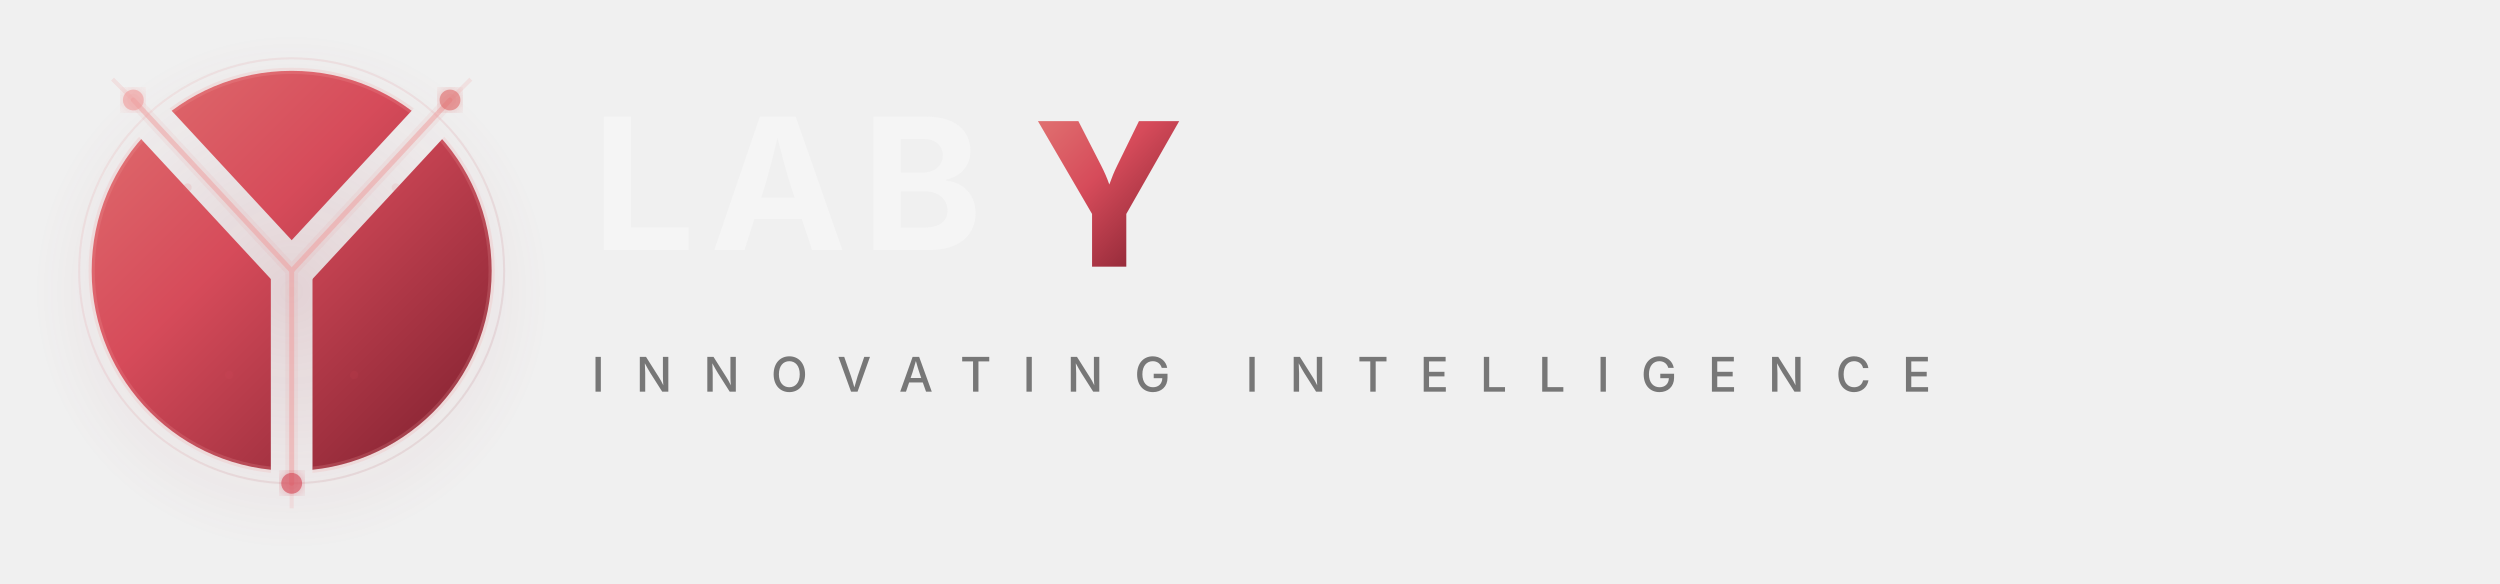
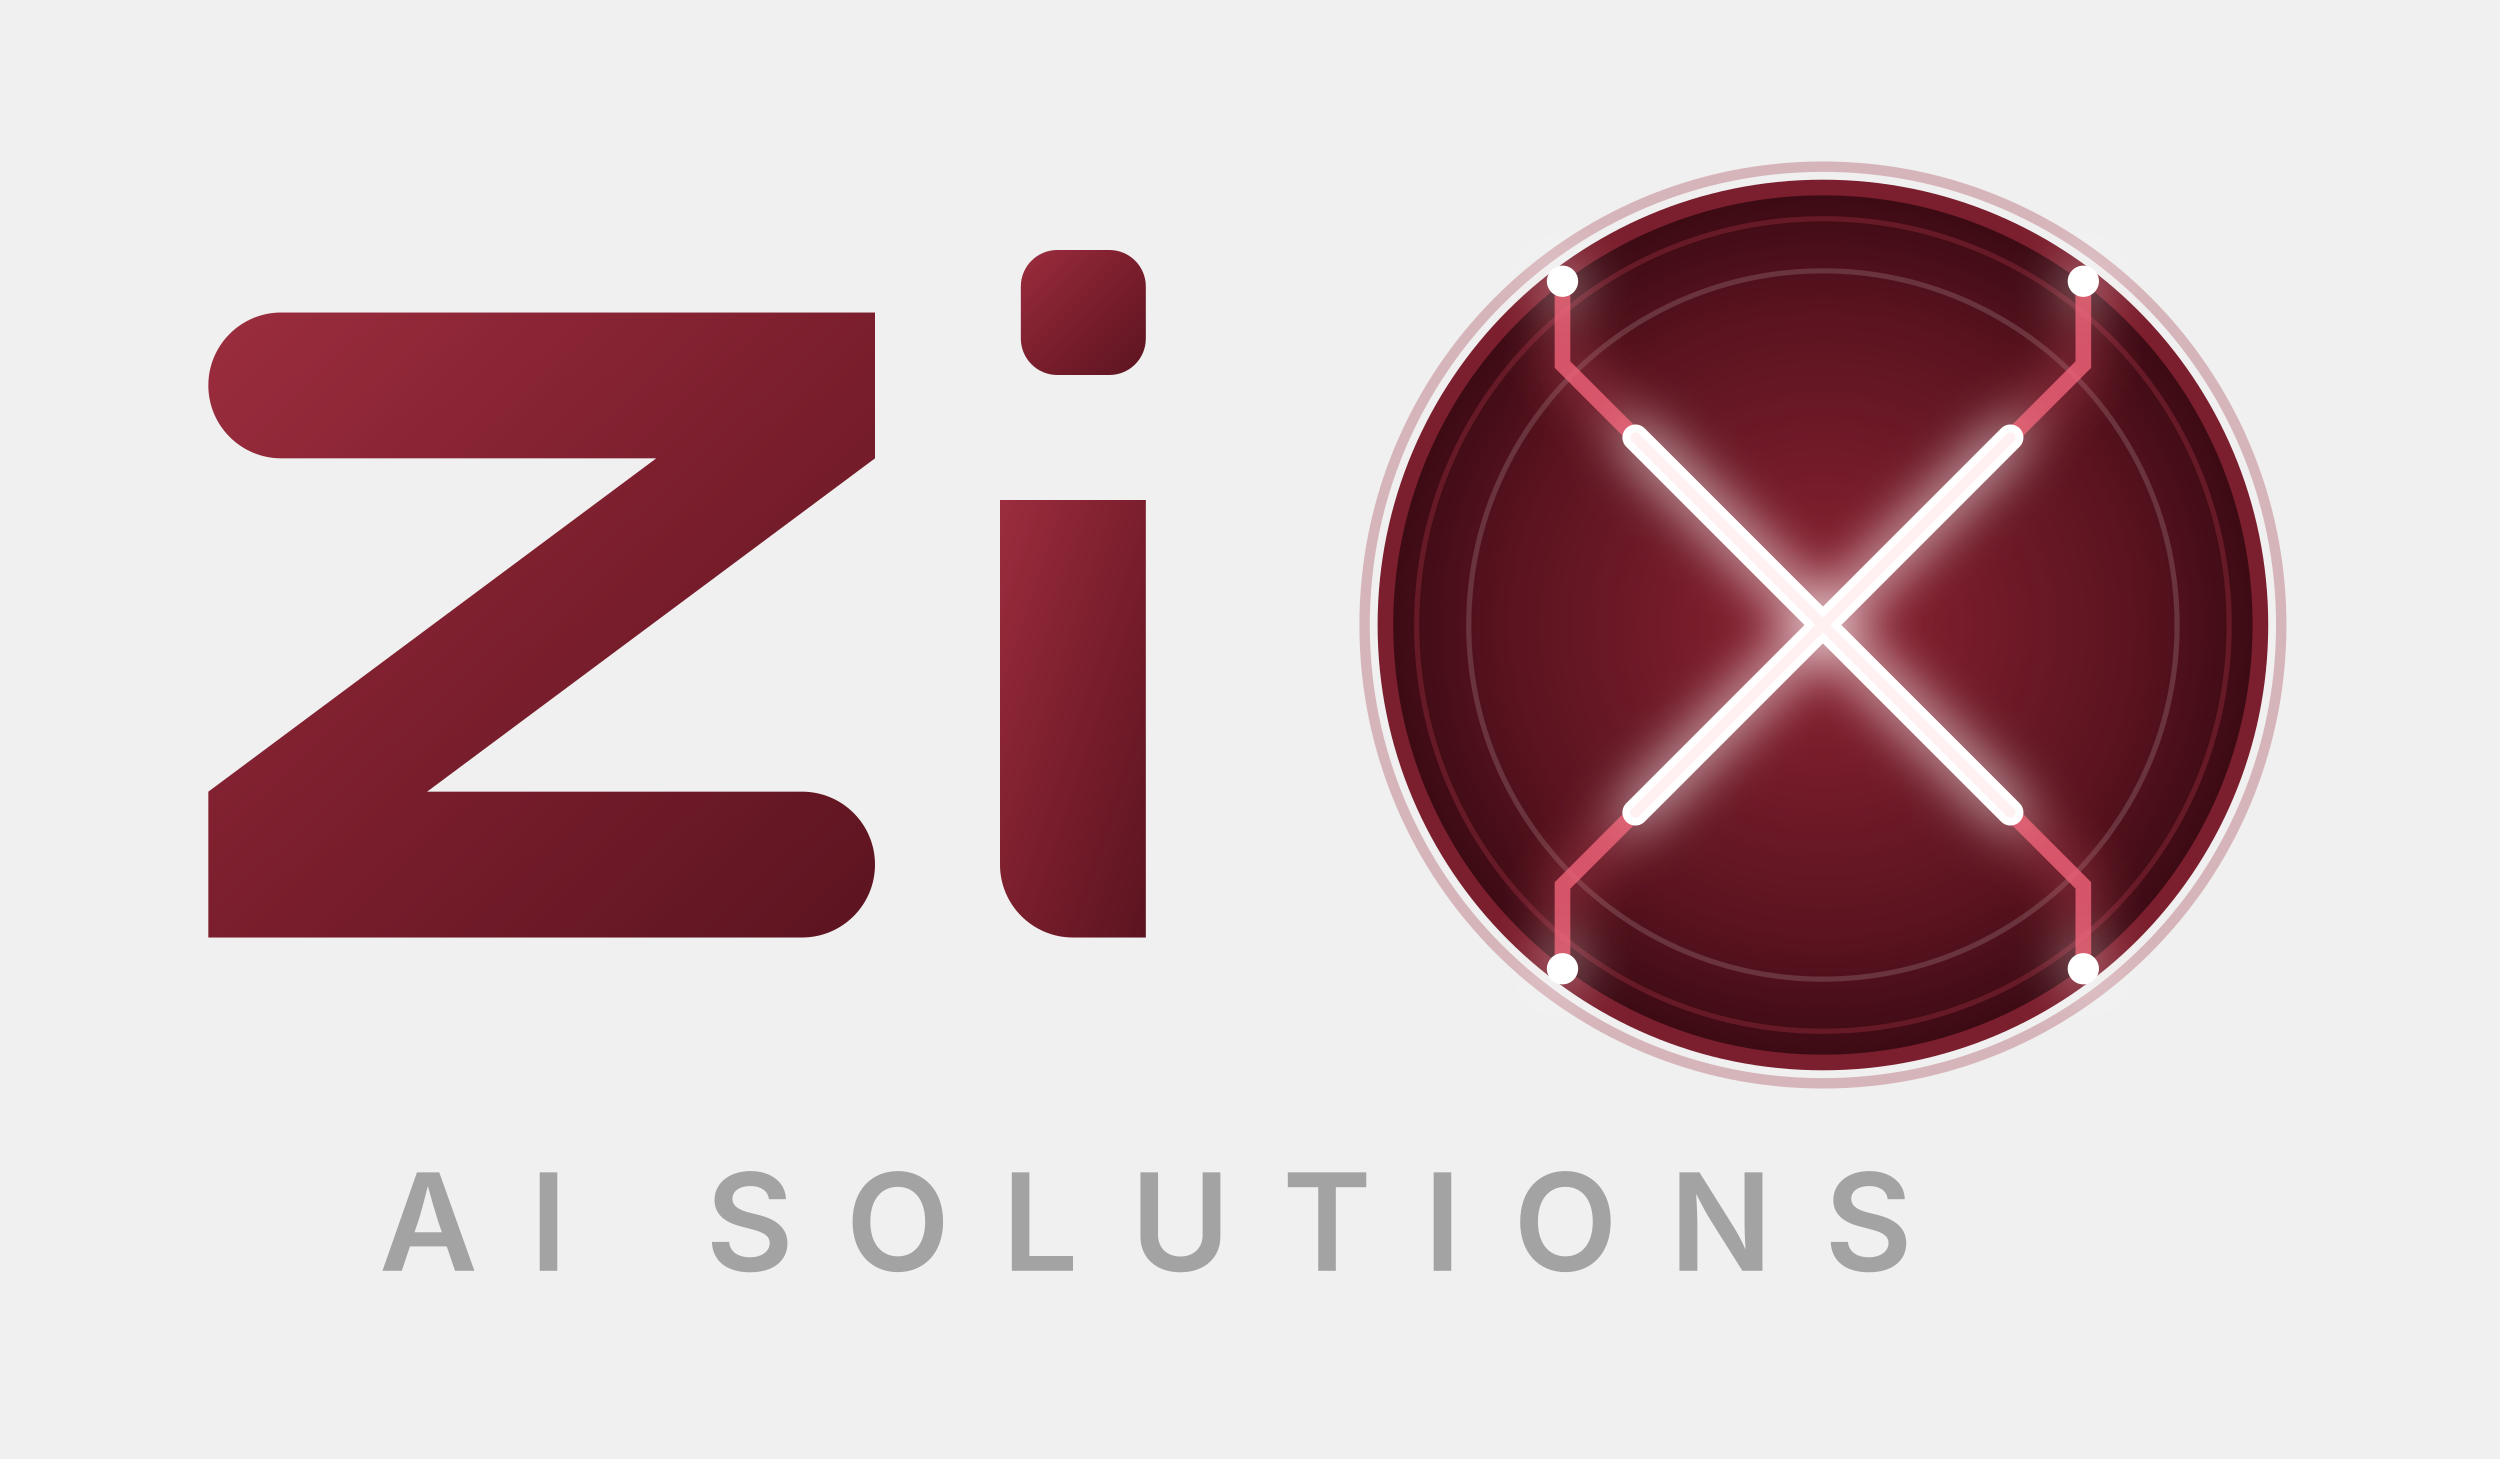
- <svg xmlns="http://www.w3.org/2000/svg" viewBox="0 0 600 140" width="600" height="140">
+ <svg xmlns="http://www.w3.org/2000/svg" viewBox="0 0 240 140" fill="none" width="100%" height="100%">
  <defs>
-     <linearGradient id="brand1" x1="0%" y1="0%" x2="100%" y2="100%">
-       <stop offset="0%" stop-color="#e07070" />
-       <stop offset="40%" stop-color="#d64b5a" />
-       <stop offset="100%" stop-color="#7B1E2D" />
-     </linearGradient>
-     <linearGradient id="brand2" x1="100%" y1="0%" x2="0%" y2="100%">
-       <stop offset="0%" stop-color="#f0a0a0" />
-       <stop offset="50%" stop-color="#9B2D3E" />
+     <linearGradient id="ziGrad" x1="0%" y1="0%" x2="100%" y2="100%">
+       <stop offset="0%" stop-color="#9B2D3E" />
+       <stop offset="50%" stop-color="#7B1E2D" />
      <stop offset="100%" stop-color="#5C1420" />
    </linearGradient>
-     <radialGradient id="glowBg" cx="50%" cy="50%" r="50%">
-       <stop offset="0%" stop-color="#9B2D3E" stop-opacity="0.15" />
-       <stop offset="100%" stop-color="#9B2D3E" stop-opacity="0" />
+     <radialGradient id="circleBg" cx="50%" cy="50%" r="50%">
+       <stop offset="0%" stop-color="#8c2232" />
+       <stop offset="70%" stop-color="#5C1420" />
+       <stop offset="100%" stop-color="#3b0a13" />
    </radialGradient>
-     <filter id="edgeGlow">
-       <feGaussianBlur stdDeviation="2" result="blur" />
+     <filter id="intenseGlow" x="-20%" y="-20%" width="140%" height="140%">
+       <feGaussianBlur stdDeviation="2.5" result="blur" />
      <feMerge>
        <feMergeNode in="blur" />
        <feMergeNode in="SourceGraphic" />
      </feMerge>
    </filter>
-     <filter id="softGlow">
-       <feGaussianBlur stdDeviation="4" result="blur" />
-       <feMerge>
-         <feMergeNode in="blur" />
-         <feMergeNode in="SourceGraphic" />
-       </feMerge>
-     </filter>
-     <mask id="yMask">
-       <rect x="0" y="0" width="140" height="140" fill="white" />
-       <g stroke="#000" stroke-width="10" stroke-linecap="round" stroke-linejoin="round">
-         <line x1="60" y1="55" x2="22" y2="14" />
-         <line x1="60" y1="55" x2="98" y2="14" />
-         <line x1="60" y1="55" x2="60" y2="106" />
-       </g>
-     </mask>
-     <style>
-       @keyframes glow {
-         0%, 100% { opacity: 0.15; }
-         50% { opacity: 0.4; }
-       }
-       @keyframes float {
-         0%, 100% { transform: translateY(0); }
-         50% { transform: translateY(-2px); }
-       }
-       @keyframes edgePulse {
-         0%, 100% { opacity: 0.3; }
-         50% { opacity: 0.7; }
-       }
-       .glow-pulse { animation: glow 3s ease-in-out infinite; transform-origin: center; }
-       .edge-pulse { animation: edgePulse 2.5s ease-in-out infinite; }
-       .float-slow { animation: float 4s ease-in-out infinite; }
-     </style>
  </defs>
-   <circle cx="70" cy="70" r="62" fill="url(#glowBg)" />
-   <g transform="translate(10, 10)" class="float-slow">
-     <circle cx="60" cy="55" r="51" fill="none" stroke="url(#brand1)" stroke-width="0.5" opacity="0.1" />
-     <circle cx="60" cy="55" r="48" fill="url(#brand1)" mask="url(#yMask)" />
-     <g stroke="#f0a0a0" stroke-width="1.2" stroke-linecap="round" stroke-linejoin="round" fill="none" opacity="0.5" class="edge-pulse">
-       <line x1="60" y1="55" x2="22" y2="14" />
-       <line x1="60" y1="55" x2="98" y2="14" />
-       <line x1="60" y1="55" x2="60" y2="106" />
+   <path d="M 27,30 L 84,30 L 84,44 L 41,76 L 77,76 A 7,7 0 0 1 84,83 A 7,7 0 0 1 77,90 L 20,90 L 20,76 L 63,44 L 27,44 A 7,7 0 0 1 20,37 A 7,7 0 0 1 27,30" fill="url(#ziGrad)" />
+   <path d="M 96,48 L 110,48 L 110,90 L 103,90 A 7,7 0 0 1 96,83 Z" fill="url(#ziGrad)" />
+   <rect x="98" y="24" width="12" height="12" rx="3.5" fill="url(#ziGrad)" />
+   <g transform="translate(10, 0)">
+     <circle cx="165" cy="60" r="42" fill="url(#circleBg)" stroke="#7B1E2D" stroke-width="1.5" />
+     <circle cx="165" cy="60" r="39" stroke="#9B2D3E" stroke-width="0.5" opacity="0.4" />
+     <circle cx="165" cy="60" r="34" stroke="#ffffff" stroke-width="0.5" opacity="0.15" />
+     <circle cx="165" cy="60" r="44" stroke="#9B2D3E" stroke-width="1" opacity="0.3" />
+     <g filter="url(#intenseGlow)">
+       <path d="M 140,27 L 140,35 L 147,42 L 183,78 L 190,85 L 190,93" stroke="#f06277" stroke-width="1.5" stroke-linecap="round" fill="none" opacity="0.8" />
+       <path d="M 190,27 L 190,35 L 183,42 L 147,78 L 140,85 L 140,93" stroke="#f06277" stroke-width="1.5" stroke-linecap="round" fill="none" opacity="0.8" />
+       <path d="M 147,42 L 183,78" stroke="#ffffff" stroke-width="2.5" stroke-linecap="round" />
+       <path d="M 183,42 L 147,78" stroke="#ffffff" stroke-width="2.5" stroke-linecap="round" />
+       <path d="M 147,42 L 183,78" stroke="#fff0f2" stroke-width="1" stroke-linecap="round" />
+       <path d="M 183,42 L 147,78" stroke="#fff0f2" stroke-width="1" stroke-linecap="round" />
+       <circle cx="140" cy="27" r="1.5" fill="#ffffff" />
+       <circle cx="140" cy="93" r="1.5" fill="#ffffff" />
+       <circle cx="190" cy="27" r="1.5" fill="#ffffff" />
+       <circle cx="190" cy="93" r="1.5" fill="#ffffff" />
    </g>
-     <g stroke="#e07070" stroke-width="3" stroke-linecap="round" stroke-linejoin="round" fill="none" opacity="0.08">
-       <line x1="60" y1="55" x2="22" y2="14" />
-       <line x1="60" y1="55" x2="98" y2="14" />
-       <line x1="60" y1="55" x2="60" y2="106" />
-     </g>
-     <line x1="22" y1="14" x2="17" y2="9" stroke="#f0a0a0" stroke-width="1" opacity="0.2" />
-     <line x1="98" y1="14" x2="103" y2="9" stroke="#f0a0a0" stroke-width="1" opacity="0.2" />
-     <line x1="60" y1="106" x2="60" y2="112" stroke="#f0a0a0" stroke-width="1" opacity="0.2" />
-     <circle cx="22" cy="14" r="2.5" fill="#f0a0a0" filter="url(#edgeGlow)" opacity="0.7" />
-     <circle cx="98" cy="14" r="2.5" fill="#e07070" filter="url(#edgeGlow)" opacity="0.7" />
-     <circle cx="60" cy="106" r="2.5" fill="#d64b5a" filter="url(#edgeGlow)" opacity="0.7" />
-     <circle cx="60" cy="55" r="48" fill="none" stroke="#f0a0a0" stroke-width="1.5" opacity="0.2" mask="url(#yMask)" class="glow-pulse" />
-     <circle cx="35" cy="35" r="1" fill="#e07070" opacity="0.15" />
-     <circle cx="85" cy="35" r="1" fill="#e07070" opacity="0.12" />
-     <circle cx="45" cy="80" r="1" fill="#d64b5a" opacity="0.12" />
-     <circle cx="75" cy="80" r="1" fill="#d64b5a" opacity="0.1" />
  </g>
-   <text x="142" y="60" font-family="'Cassannet Plus','Sora','Inter',system-ui,sans-serif" font-size="44" font-weight="700" fill="#f5f5f5" letter-spacing="3.5">LAB</text>
-   <text x="248" y="64" font-family="'Cassannet Plus','Sora','Inter',system-ui,sans-serif" font-size="48" font-weight="800" fill="url(#brand1)" letter-spacing="4">Y</text>
-   <text x="142" y="94" font-family="'Space Grotesk','Inter',system-ui,sans-serif" font-size="11.5" fill="#777777" letter-spacing="7.5" font-weight="500">INNOVATING INTELLIGENCE</text>
-   <line x1="142" y1="111" x2="370" y2="111" stroke="url(#brand1)" stroke-width="1" opacity="0.15" />
+   <text x="110" y="122" font-family="'Space Grotesk','Inter','Arial',sans-serif" font-size="13" font-weight="600" fill="#a3a3a3" letter-spacing="5" text-anchor="middle">
+     AI SOLUTIONS
+   </text>
</svg>
